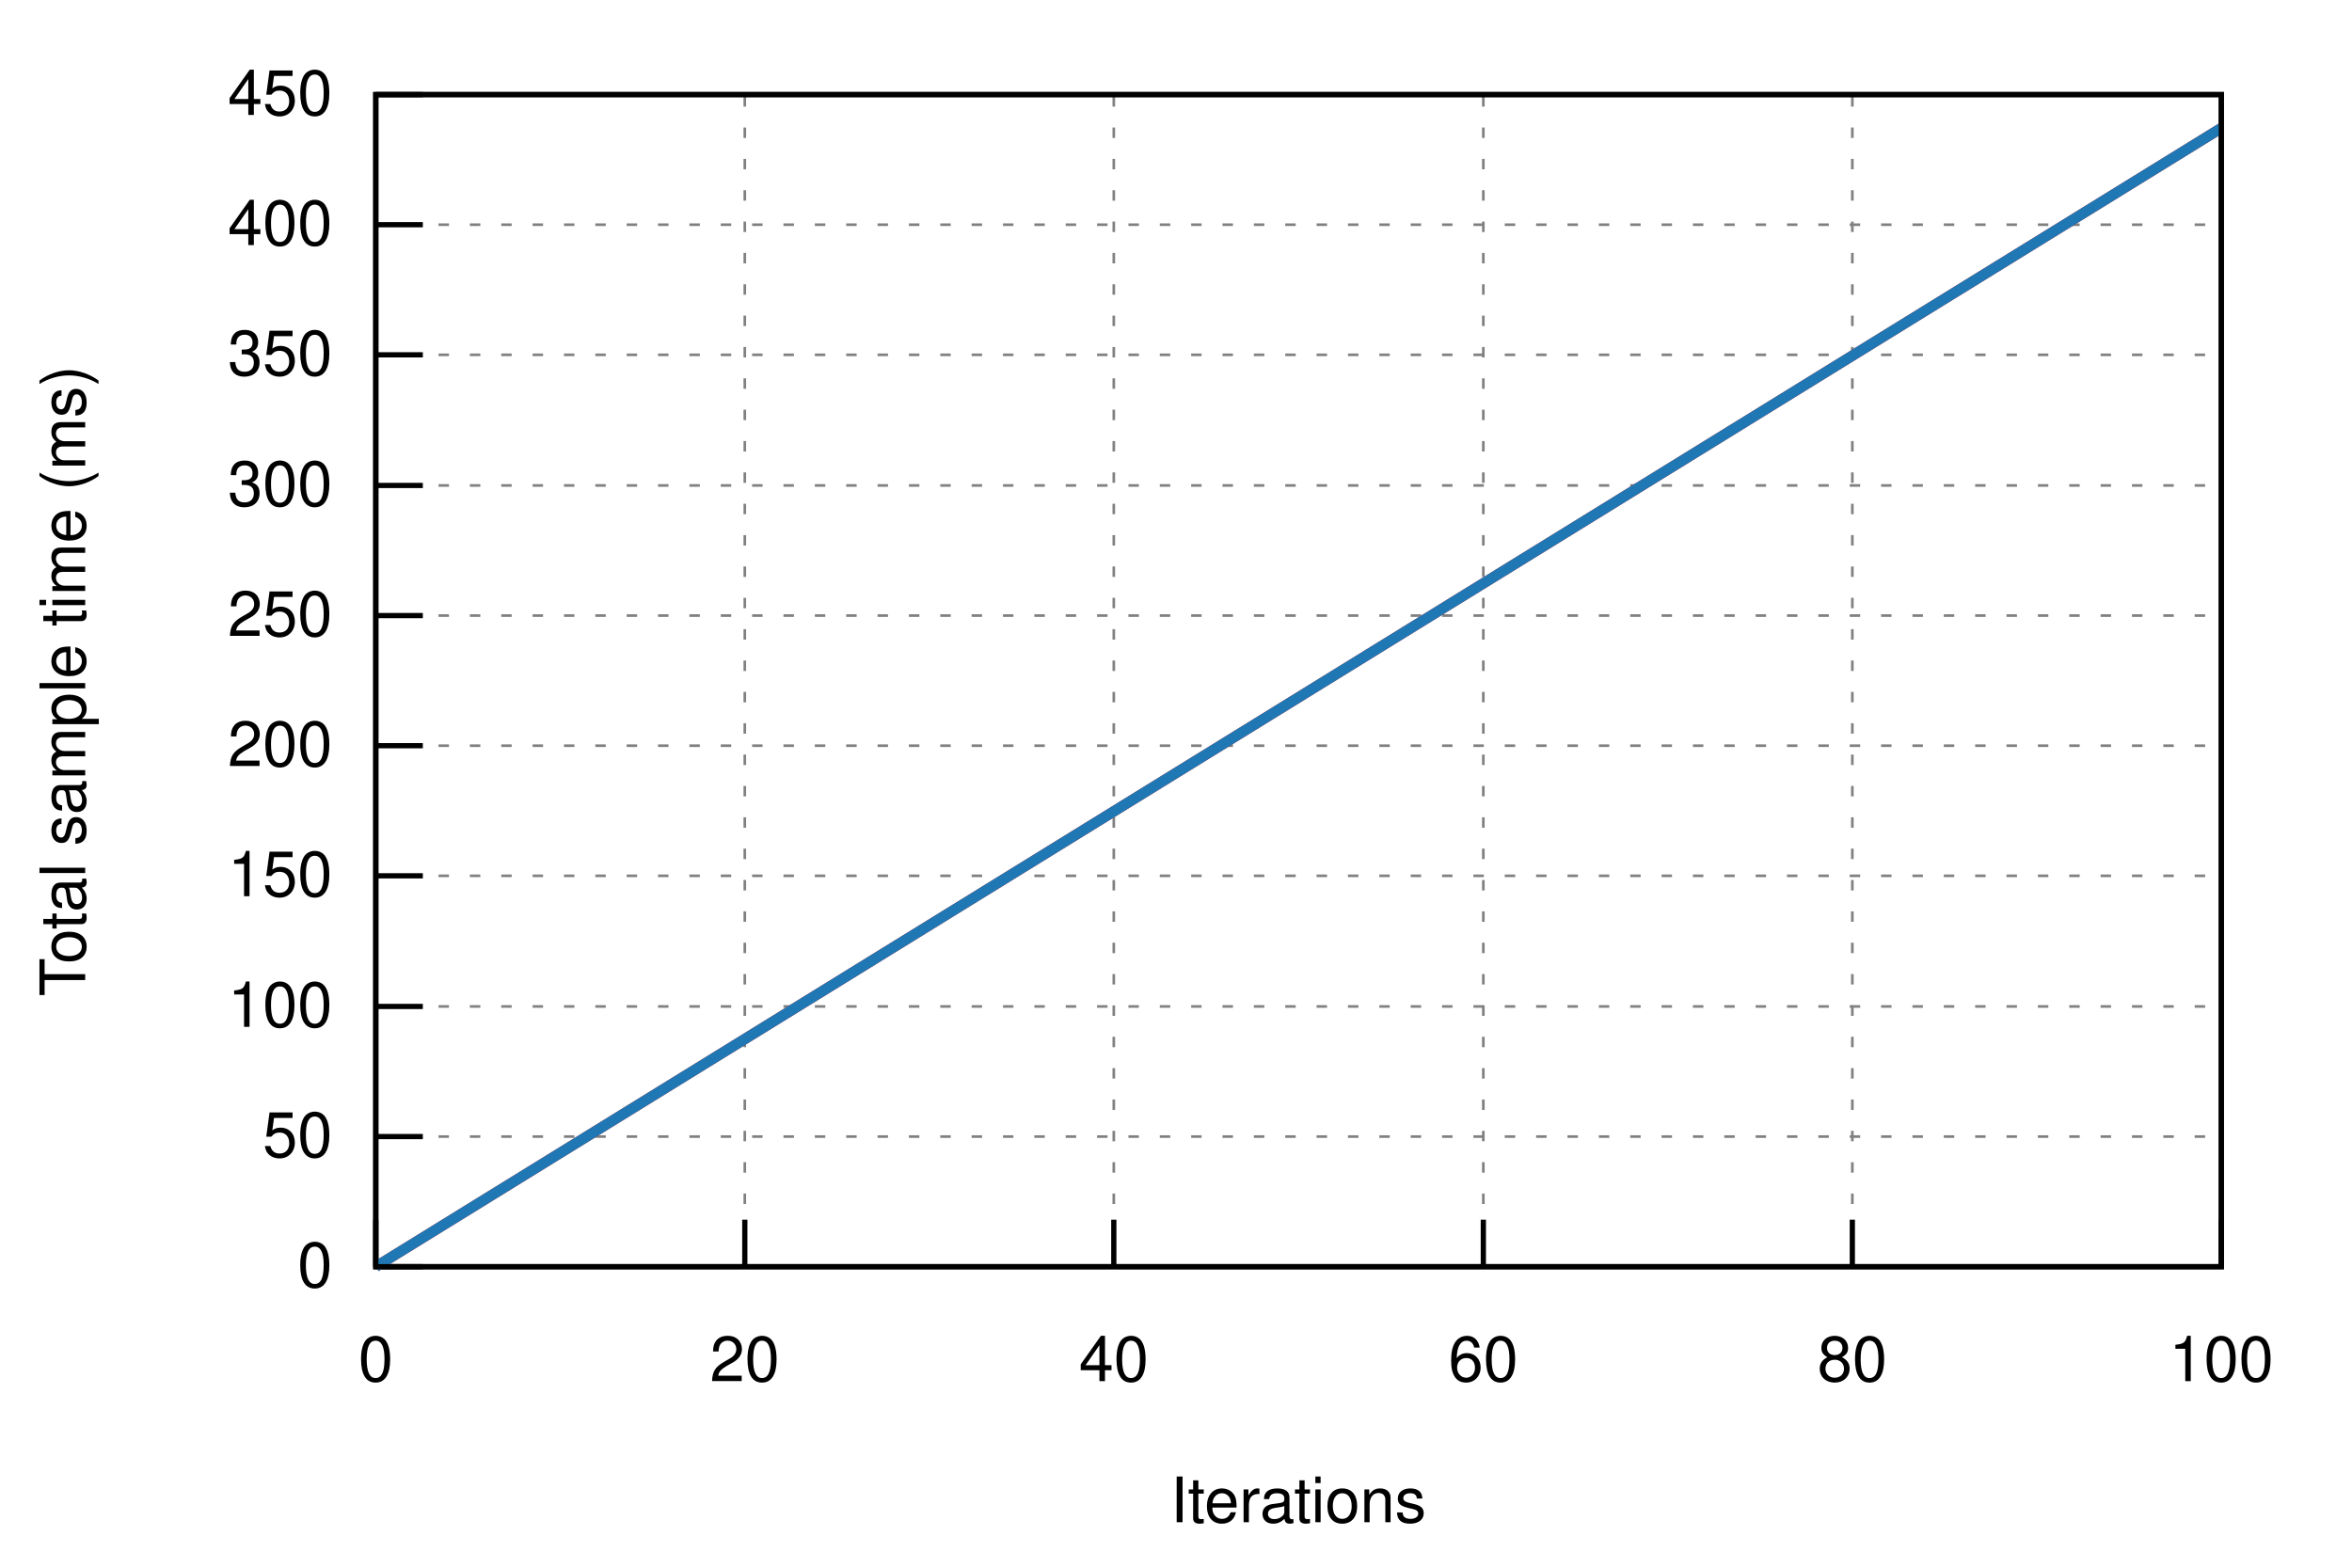
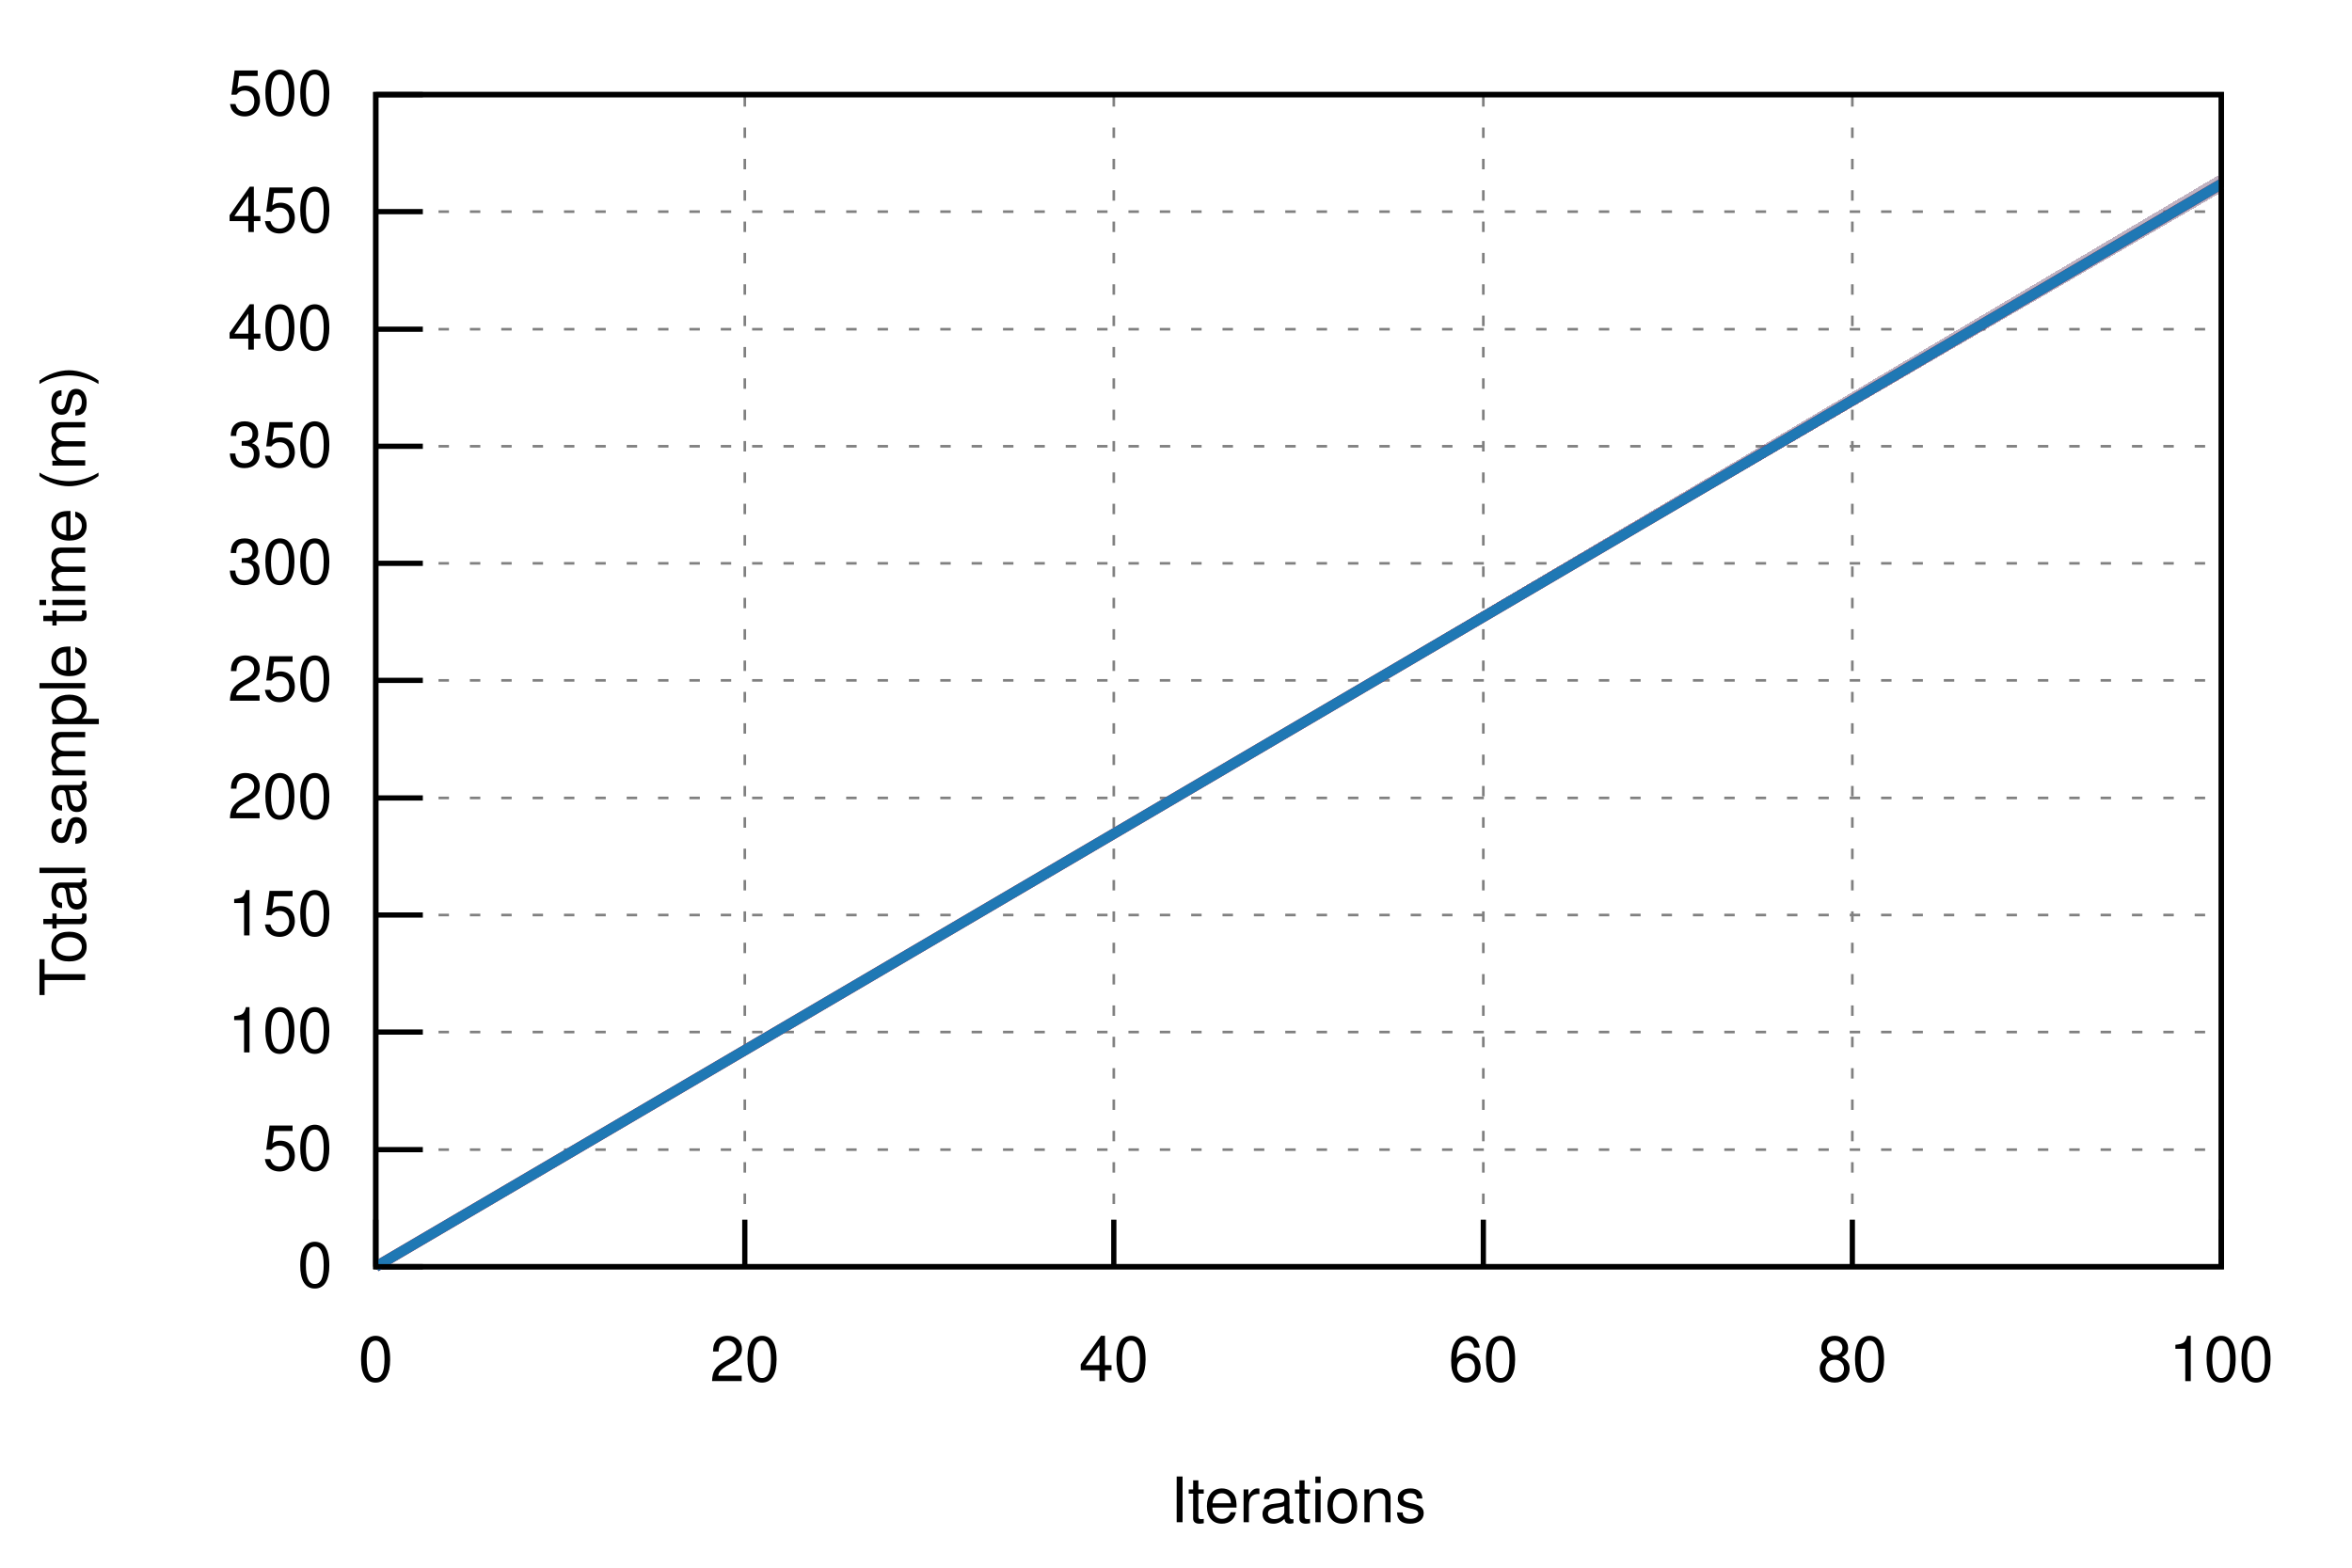
<svg xmlns="http://www.w3.org/2000/svg" xmlns:xlink="http://www.w3.org/1999/xlink" viewBox="0 0 450 300">
  <g id="gnuplot_canvas">
    <rect x="0" y="0" width="450" height="300" fill="none" />
    <defs>
      <circle id="gpDot" r="0.5" stroke-width="0.5" stroke="currentColor" />
      <path id="gpPt0" stroke-width="0.222" stroke="currentColor" d="M-1,0 h2 M0,-1 v2" />
      <path id="gpPt1" stroke-width="0.222" stroke="currentColor" d="M-1,-1 L1,1 M1,-1 L-1,1" />
      <path id="gpPt2" stroke-width="0.222" stroke="currentColor" d="M-1,0 L1,0 M0,-1 L0,1 M-1,-1 L1,1 M-1,1 L1,-1" />
      <rect id="gpPt3" stroke-width="0.222" stroke="currentColor" x="-1" y="-1" width="2" height="2" />
      <rect id="gpPt4" stroke-width="0.222" stroke="currentColor" fill="currentColor" x="-1" y="-1" width="2" height="2" />
      <circle id="gpPt5" stroke-width="0.222" stroke="currentColor" cx="0" cy="0" r="1" />
      <use xlink:href="#gpPt5" id="gpPt6" fill="currentColor" stroke="none" />
      <path id="gpPt7" stroke-width="0.222" stroke="currentColor" d="M0,-1.33 L-1.33,0.67 L1.33,0.67 z" />
      <use xlink:href="#gpPt7" id="gpPt8" fill="currentColor" stroke="none" />
      <use xlink:href="#gpPt7" id="gpPt9" stroke="currentColor" transform="rotate(180)" />
      <use xlink:href="#gpPt9" id="gpPt10" fill="currentColor" stroke="none" />
      <use xlink:href="#gpPt3" id="gpPt11" stroke="currentColor" transform="rotate(45)" />
      <use xlink:href="#gpPt11" id="gpPt12" fill="currentColor" stroke="none" />
      <path id="gpPt13" stroke-width="0.222" stroke="currentColor" d="M0,1.330 L1.265,0.411 L0.782,-1.067 L-0.782,-1.076 L-1.265,0.411 z" />
      <use xlink:href="#gpPt13" id="gpPt14" fill="currentColor" stroke="none" />
      <filter id="textbox" filterUnits="objectBoundingBox" x="0" y="0" height="1" width="1">
        <feFlood flood-color="white" flood-opacity="1" result="bgnd" />
        <feComposite in="SourceGraphic" in2="bgnd" operator="atop" />
      </filter>
      <filter id="greybox" filterUnits="objectBoundingBox" x="0" y="0" height="1" width="1">
        <feFlood flood-color="lightgrey" flood-opacity="1" result="grey" />
        <feComposite in="SourceGraphic" in2="grey" operator="atop" />
      </filter>
    </defs>
    <g fill="none" color="white" stroke="currentColor" stroke-width="1.00" stroke-linecap="butt" stroke-linejoin="miter">
</g>
    <g fill="none" color="black" stroke="currentColor" stroke-width="1.00" stroke-linecap="butt" stroke-linejoin="miter">
</g>
    <g fill="none" color="black" stroke="black" stroke-width="0.50" stroke-linecap="butt" stroke-linejoin="miter">
</g>
    <g fill="none" color="gray" stroke="currentColor" stroke-width="0.50" stroke-linecap="butt" stroke-linejoin="miter">
      <path stroke="gray" stroke-dasharray="2,4" class="gridline" d="M71.9,242.4 L425.0,242.4  " />
    </g>
    <g fill="none" color="gray" stroke="gray" stroke-width="1.00" stroke-linecap="butt" stroke-linejoin="miter">
</g>
    <g fill="none" color="black" stroke="currentColor" stroke-width="1.00" stroke-linecap="butt" stroke-linejoin="miter">
      <path stroke="black" d="M71.9,242.4 L80.9,242.4  " />
      <g transform="translate(63.6,246.3)" stroke="none" fill="black" font-family="Helvetica" font-size="12.00" text-anchor="end">
        <text>
          <tspan font-family="Helvetica"> 0</tspan>
        </text>
      </g>
    </g>
    <g fill="none" color="black" stroke="currentColor" stroke-width="1.00" stroke-linecap="butt" stroke-linejoin="miter">
</g>
    <g fill="none" color="black" stroke="black" stroke-width="0.50" stroke-linecap="butt" stroke-linejoin="miter">
</g>
    <g fill="none" color="gray" stroke="currentColor" stroke-width="0.50" stroke-linecap="butt" stroke-linejoin="miter">
-       <path stroke="gray" stroke-dasharray="2,4" class="gridline" d="M71.9,217.5 L425.0,217.5  " />
-     </g>
-     <g fill="none" color="gray" stroke="gray" stroke-width="1.00" stroke-linecap="butt" stroke-linejoin="miter">
- </g>
-     <g fill="none" color="black" stroke="currentColor" stroke-width="1.00" stroke-linecap="butt" stroke-linejoin="miter">
-       <path stroke="black" d="M71.9,217.5 L80.9,217.5  " />
-       <g transform="translate(63.6,221.4)" stroke="none" fill="black" font-family="Helvetica" font-size="12.00" text-anchor="end">
+       <path stroke="gray" stroke-dasharray="2,4" class="gridline" d="M71.9,220.0 L425.0,220.0  " />
+     </g>
+     <g fill="none" color="gray" stroke="gray" stroke-width="1.00" stroke-linecap="butt" stroke-linejoin="miter">
+ </g>
+     <g fill="none" color="black" stroke="currentColor" stroke-width="1.00" stroke-linecap="butt" stroke-linejoin="miter">
+       <path stroke="black" d="M71.9,220.0 L80.9,220.0  " />
+       <g transform="translate(63.6,223.9)" stroke="none" fill="black" font-family="Helvetica" font-size="12.00" text-anchor="end">
        <text>
          <tspan font-family="Helvetica"> 50</tspan>
        </text>
      </g>
    </g>
    <g fill="none" color="black" stroke="currentColor" stroke-width="1.00" stroke-linecap="butt" stroke-linejoin="miter">
</g>
    <g fill="none" color="black" stroke="black" stroke-width="0.50" stroke-linecap="butt" stroke-linejoin="miter">
</g>
    <g fill="none" color="gray" stroke="currentColor" stroke-width="0.50" stroke-linecap="butt" stroke-linejoin="miter">
-       <path stroke="gray" stroke-dasharray="2,4" class="gridline" d="M71.9,192.6 L425.0,192.6  " />
-     </g>
-     <g fill="none" color="gray" stroke="gray" stroke-width="1.00" stroke-linecap="butt" stroke-linejoin="miter">
- </g>
-     <g fill="none" color="black" stroke="currentColor" stroke-width="1.00" stroke-linecap="butt" stroke-linejoin="miter">
-       <path stroke="black" d="M71.9,192.6 L80.9,192.6  " />
-       <g transform="translate(63.6,196.5)" stroke="none" fill="black" font-family="Helvetica" font-size="12.00" text-anchor="end">
+       <path stroke="gray" stroke-dasharray="2,4" class="gridline" d="M71.9,197.5 L425.0,197.5  " />
+     </g>
+     <g fill="none" color="gray" stroke="gray" stroke-width="1.00" stroke-linecap="butt" stroke-linejoin="miter">
+ </g>
+     <g fill="none" color="black" stroke="currentColor" stroke-width="1.00" stroke-linecap="butt" stroke-linejoin="miter">
+       <path stroke="black" d="M71.9,197.5 L80.9,197.5  " />
+       <g transform="translate(63.6,201.4)" stroke="none" fill="black" font-family="Helvetica" font-size="12.00" text-anchor="end">
        <text>
          <tspan font-family="Helvetica"> 100</tspan>
        </text>
      </g>
    </g>
    <g fill="none" color="black" stroke="currentColor" stroke-width="1.00" stroke-linecap="butt" stroke-linejoin="miter">
</g>
    <g fill="none" color="black" stroke="black" stroke-width="0.50" stroke-linecap="butt" stroke-linejoin="miter">
</g>
    <g fill="none" color="gray" stroke="currentColor" stroke-width="0.50" stroke-linecap="butt" stroke-linejoin="miter">
-       <path stroke="gray" stroke-dasharray="2,4" class="gridline" d="M71.9,167.6 L425.0,167.6  " />
-     </g>
-     <g fill="none" color="gray" stroke="gray" stroke-width="1.00" stroke-linecap="butt" stroke-linejoin="miter">
- </g>
-     <g fill="none" color="black" stroke="currentColor" stroke-width="1.00" stroke-linecap="butt" stroke-linejoin="miter">
-       <path stroke="black" d="M71.9,167.6 L80.9,167.6  " />
-       <g transform="translate(63.6,171.5)" stroke="none" fill="black" font-family="Helvetica" font-size="12.00" text-anchor="end">
+       <path stroke="gray" stroke-dasharray="2,4" class="gridline" d="M71.9,175.1 L425.0,175.1  " />
+     </g>
+     <g fill="none" color="gray" stroke="gray" stroke-width="1.00" stroke-linecap="butt" stroke-linejoin="miter">
+ </g>
+     <g fill="none" color="black" stroke="currentColor" stroke-width="1.00" stroke-linecap="butt" stroke-linejoin="miter">
+       <path stroke="black" d="M71.9,175.1 L80.9,175.1  " />
+       <g transform="translate(63.6,179.0)" stroke="none" fill="black" font-family="Helvetica" font-size="12.00" text-anchor="end">
        <text>
          <tspan font-family="Helvetica"> 150</tspan>
        </text>
      </g>
    </g>
    <g fill="none" color="black" stroke="currentColor" stroke-width="1.00" stroke-linecap="butt" stroke-linejoin="miter">
</g>
    <g fill="none" color="black" stroke="black" stroke-width="0.50" stroke-linecap="butt" stroke-linejoin="miter">
</g>
    <g fill="none" color="gray" stroke="currentColor" stroke-width="0.50" stroke-linecap="butt" stroke-linejoin="miter">
-       <path stroke="gray" stroke-dasharray="2,4" class="gridline" d="M71.9,142.7 L425.0,142.7  " />
-     </g>
-     <g fill="none" color="gray" stroke="gray" stroke-width="1.00" stroke-linecap="butt" stroke-linejoin="miter">
- </g>
-     <g fill="none" color="black" stroke="currentColor" stroke-width="1.00" stroke-linecap="butt" stroke-linejoin="miter">
-       <path stroke="black" d="M71.9,142.7 L80.9,142.7  " />
-       <g transform="translate(63.6,146.6)" stroke="none" fill="black" font-family="Helvetica" font-size="12.00" text-anchor="end">
+       <path stroke="gray" stroke-dasharray="2,4" class="gridline" d="M71.9,152.7 L425.0,152.7  " />
+     </g>
+     <g fill="none" color="gray" stroke="gray" stroke-width="1.00" stroke-linecap="butt" stroke-linejoin="miter">
+ </g>
+     <g fill="none" color="black" stroke="currentColor" stroke-width="1.00" stroke-linecap="butt" stroke-linejoin="miter">
+       <path stroke="black" d="M71.9,152.7 L80.9,152.7  " />
+       <g transform="translate(63.6,156.6)" stroke="none" fill="black" font-family="Helvetica" font-size="12.00" text-anchor="end">
        <text>
          <tspan font-family="Helvetica"> 200</tspan>
        </text>
      </g>
    </g>
    <g fill="none" color="black" stroke="currentColor" stroke-width="1.00" stroke-linecap="butt" stroke-linejoin="miter">
</g>
    <g fill="none" color="black" stroke="black" stroke-width="0.50" stroke-linecap="butt" stroke-linejoin="miter">
</g>
    <g fill="none" color="gray" stroke="currentColor" stroke-width="0.50" stroke-linecap="butt" stroke-linejoin="miter">
-       <path stroke="gray" stroke-dasharray="2,4" class="gridline" d="M71.9,117.8 L425.0,117.8  " />
-     </g>
-     <g fill="none" color="gray" stroke="gray" stroke-width="1.00" stroke-linecap="butt" stroke-linejoin="miter">
- </g>
-     <g fill="none" color="black" stroke="currentColor" stroke-width="1.00" stroke-linecap="butt" stroke-linejoin="miter">
-       <path stroke="black" d="M71.9,117.8 L80.9,117.8  " />
-       <g transform="translate(63.6,121.7)" stroke="none" fill="black" font-family="Helvetica" font-size="12.00" text-anchor="end">
+       <path stroke="gray" stroke-dasharray="2,4" class="gridline" d="M71.9,130.2 L425.0,130.2  " />
+     </g>
+     <g fill="none" color="gray" stroke="gray" stroke-width="1.00" stroke-linecap="butt" stroke-linejoin="miter">
+ </g>
+     <g fill="none" color="black" stroke="currentColor" stroke-width="1.00" stroke-linecap="butt" stroke-linejoin="miter">
+       <path stroke="black" d="M71.9,130.2 L80.9,130.2  " />
+       <g transform="translate(63.6,134.1)" stroke="none" fill="black" font-family="Helvetica" font-size="12.00" text-anchor="end">
        <text>
          <tspan font-family="Helvetica"> 250</tspan>
        </text>
      </g>
    </g>
    <g fill="none" color="black" stroke="currentColor" stroke-width="1.00" stroke-linecap="butt" stroke-linejoin="miter">
</g>
    <g fill="none" color="black" stroke="black" stroke-width="0.50" stroke-linecap="butt" stroke-linejoin="miter">
</g>
    <g fill="none" color="gray" stroke="currentColor" stroke-width="0.50" stroke-linecap="butt" stroke-linejoin="miter">
-       <path stroke="gray" stroke-dasharray="2,4" class="gridline" d="M71.9,92.9 L425.0,92.9  " />
-     </g>
-     <g fill="none" color="gray" stroke="gray" stroke-width="1.00" stroke-linecap="butt" stroke-linejoin="miter">
- </g>
-     <g fill="none" color="black" stroke="currentColor" stroke-width="1.00" stroke-linecap="butt" stroke-linejoin="miter">
-       <path stroke="black" d="M71.9,92.9 L80.9,92.9  " />
-       <g transform="translate(63.6,96.8)" stroke="none" fill="black" font-family="Helvetica" font-size="12.00" text-anchor="end">
+       <path stroke="gray" stroke-dasharray="2,4" class="gridline" d="M71.9,107.8 L425.0,107.8  " />
+     </g>
+     <g fill="none" color="gray" stroke="gray" stroke-width="1.00" stroke-linecap="butt" stroke-linejoin="miter">
+ </g>
+     <g fill="none" color="black" stroke="currentColor" stroke-width="1.00" stroke-linecap="butt" stroke-linejoin="miter">
+       <path stroke="black" d="M71.9,107.8 L80.9,107.8  " />
+       <g transform="translate(63.6,111.7)" stroke="none" fill="black" font-family="Helvetica" font-size="12.00" text-anchor="end">
        <text>
          <tspan font-family="Helvetica"> 300</tspan>
        </text>
      </g>
    </g>
    <g fill="none" color="black" stroke="currentColor" stroke-width="1.00" stroke-linecap="butt" stroke-linejoin="miter">
</g>
    <g fill="none" color="black" stroke="black" stroke-width="0.50" stroke-linecap="butt" stroke-linejoin="miter">
</g>
    <g fill="none" color="gray" stroke="currentColor" stroke-width="0.50" stroke-linecap="butt" stroke-linejoin="miter">
-       <path stroke="gray" stroke-dasharray="2,4" class="gridline" d="M71.9,67.9 L425.0,67.9  " />
-     </g>
-     <g fill="none" color="gray" stroke="gray" stroke-width="1.00" stroke-linecap="butt" stroke-linejoin="miter">
- </g>
-     <g fill="none" color="black" stroke="currentColor" stroke-width="1.00" stroke-linecap="butt" stroke-linejoin="miter">
-       <path stroke="black" d="M71.9,67.9 L80.9,67.9  " />
-       <g transform="translate(63.6,71.8)" stroke="none" fill="black" font-family="Helvetica" font-size="12.00" text-anchor="end">
+       <path stroke="gray" stroke-dasharray="2,4" class="gridline" d="M71.9,85.4 L425.0,85.4  " />
+     </g>
+     <g fill="none" color="gray" stroke="gray" stroke-width="1.00" stroke-linecap="butt" stroke-linejoin="miter">
+ </g>
+     <g fill="none" color="black" stroke="currentColor" stroke-width="1.00" stroke-linecap="butt" stroke-linejoin="miter">
+       <path stroke="black" d="M71.9,85.4 L80.9,85.4  " />
+       <g transform="translate(63.6,89.3)" stroke="none" fill="black" font-family="Helvetica" font-size="12.00" text-anchor="end">
        <text>
          <tspan font-family="Helvetica"> 350</tspan>
        </text>
      </g>
    </g>
    <g fill="none" color="black" stroke="currentColor" stroke-width="1.00" stroke-linecap="butt" stroke-linejoin="miter">
</g>
    <g fill="none" color="black" stroke="black" stroke-width="0.50" stroke-linecap="butt" stroke-linejoin="miter">
</g>
    <g fill="none" color="gray" stroke="currentColor" stroke-width="0.50" stroke-linecap="butt" stroke-linejoin="miter">
-       <path stroke="gray" stroke-dasharray="2,4" class="gridline" d="M71.9,43.0 L425.0,43.0  " />
-     </g>
-     <g fill="none" color="gray" stroke="gray" stroke-width="1.00" stroke-linecap="butt" stroke-linejoin="miter">
- </g>
-     <g fill="none" color="black" stroke="currentColor" stroke-width="1.00" stroke-linecap="butt" stroke-linejoin="miter">
-       <path stroke="black" d="M71.9,43.0 L80.9,43.0  " />
-       <g transform="translate(63.6,46.9)" stroke="none" fill="black" font-family="Helvetica" font-size="12.00" text-anchor="end">
+       <path stroke="gray" stroke-dasharray="2,4" class="gridline" d="M71.9,63.0 L425.0,63.0  " />
+     </g>
+     <g fill="none" color="gray" stroke="gray" stroke-width="1.00" stroke-linecap="butt" stroke-linejoin="miter">
+ </g>
+     <g fill="none" color="black" stroke="currentColor" stroke-width="1.00" stroke-linecap="butt" stroke-linejoin="miter">
+       <path stroke="black" d="M71.9,63.0 L80.9,63.0  " />
+       <g transform="translate(63.6,66.9)" stroke="none" fill="black" font-family="Helvetica" font-size="12.00" text-anchor="end">
        <text>
          <tspan font-family="Helvetica"> 400</tspan>
+         </text>
+       </g>
+     </g>
+     <g fill="none" color="black" stroke="currentColor" stroke-width="1.00" stroke-linecap="butt" stroke-linejoin="miter">
+ </g>
+     <g fill="none" color="black" stroke="black" stroke-width="0.50" stroke-linecap="butt" stroke-linejoin="miter">
+ </g>
+     <g fill="none" color="gray" stroke="currentColor" stroke-width="0.50" stroke-linecap="butt" stroke-linejoin="miter">
+       <path stroke="gray" stroke-dasharray="2,4" class="gridline" d="M71.9,40.5 L425.0,40.5  " />
+     </g>
+     <g fill="none" color="gray" stroke="gray" stroke-width="1.00" stroke-linecap="butt" stroke-linejoin="miter">
+ </g>
+     <g fill="none" color="black" stroke="currentColor" stroke-width="1.00" stroke-linecap="butt" stroke-linejoin="miter">
+       <path stroke="black" d="M71.9,40.5 L80.9,40.5  " />
+       <g transform="translate(63.6,44.4)" stroke="none" fill="black" font-family="Helvetica" font-size="12.00" text-anchor="end">
+         <text>
+           <tspan font-family="Helvetica"> 450</tspan>
        </text>
      </g>
    </g>
    <g fill="none" color="black" stroke="currentColor" stroke-width="1.00" stroke-linecap="butt" stroke-linejoin="miter">
</g>
    <g fill="none" color="black" stroke="black" stroke-width="0.50" stroke-linecap="butt" stroke-linejoin="miter">
</g>
    <g fill="none" color="gray" stroke="currentColor" stroke-width="0.50" stroke-linecap="butt" stroke-linejoin="miter">
      <path stroke="gray" stroke-dasharray="2,4" class="gridline" d="M71.9,18.1 L425.0,18.1  " />
    </g>
    <g fill="none" color="gray" stroke="gray" stroke-width="1.00" stroke-linecap="butt" stroke-linejoin="miter">
</g>
    <g fill="none" color="black" stroke="currentColor" stroke-width="1.00" stroke-linecap="butt" stroke-linejoin="miter">
      <path stroke="black" d="M71.9,18.1 L80.9,18.1  " />
      <g transform="translate(63.6,22.0)" stroke="none" fill="black" font-family="Helvetica" font-size="12.00" text-anchor="end">
        <text>
-           <tspan font-family="Helvetica"> 450</tspan>
+           <tspan font-family="Helvetica"> 500</tspan>
        </text>
      </g>
    </g>
    <g fill="none" color="black" stroke="currentColor" stroke-width="1.00" stroke-linecap="butt" stroke-linejoin="miter">
</g>
    <g fill="none" color="black" stroke="black" stroke-width="0.50" stroke-linecap="butt" stroke-linejoin="miter">
</g>
    <g fill="none" color="gray" stroke="currentColor" stroke-width="0.50" stroke-linecap="butt" stroke-linejoin="miter">
      <path stroke="gray" stroke-dasharray="2,4" class="gridline" d="M71.9,242.4 L71.9,18.1  " />
    </g>
    <g fill="none" color="gray" stroke="gray" stroke-width="1.00" stroke-linecap="butt" stroke-linejoin="miter">
</g>
    <g fill="none" color="black" stroke="currentColor" stroke-width="1.00" stroke-linecap="butt" stroke-linejoin="miter">
      <path stroke="black" d="M71.9,242.4 L71.9,233.4  " />
      <g transform="translate(71.9,264.3)" stroke="none" fill="black" font-family="Helvetica" font-size="12.00" text-anchor="middle">
        <text>
          <tspan font-family="Helvetica"> 0</tspan>
        </text>
      </g>
    </g>
    <g fill="none" color="black" stroke="currentColor" stroke-width="1.00" stroke-linecap="butt" stroke-linejoin="miter">
</g>
    <g fill="none" color="black" stroke="black" stroke-width="0.50" stroke-linecap="butt" stroke-linejoin="miter">
</g>
    <g fill="none" color="gray" stroke="currentColor" stroke-width="0.50" stroke-linecap="butt" stroke-linejoin="miter">
      <path stroke="gray" stroke-dasharray="2,4" class="gridline" d="M142.5,242.4 L142.5,18.1  " />
    </g>
    <g fill="none" color="gray" stroke="gray" stroke-width="1.00" stroke-linecap="butt" stroke-linejoin="miter">
</g>
    <g fill="none" color="black" stroke="currentColor" stroke-width="1.00" stroke-linecap="butt" stroke-linejoin="miter">
      <path stroke="black" d="M142.5,242.4 L142.5,233.4  " />
      <g transform="translate(142.5,264.3)" stroke="none" fill="black" font-family="Helvetica" font-size="12.00" text-anchor="middle">
        <text>
          <tspan font-family="Helvetica"> 20</tspan>
        </text>
      </g>
    </g>
    <g fill="none" color="black" stroke="currentColor" stroke-width="1.00" stroke-linecap="butt" stroke-linejoin="miter">
</g>
    <g fill="none" color="black" stroke="black" stroke-width="0.50" stroke-linecap="butt" stroke-linejoin="miter">
</g>
    <g fill="none" color="gray" stroke="currentColor" stroke-width="0.50" stroke-linecap="butt" stroke-linejoin="miter">
      <path stroke="gray" stroke-dasharray="2,4" class="gridline" d="M213.1,242.4 L213.1,18.1  " />
    </g>
    <g fill="none" color="gray" stroke="gray" stroke-width="1.00" stroke-linecap="butt" stroke-linejoin="miter">
</g>
    <g fill="none" color="black" stroke="currentColor" stroke-width="1.00" stroke-linecap="butt" stroke-linejoin="miter">
      <path stroke="black" d="M213.1,242.4 L213.1,233.4  " />
      <g transform="translate(213.1,264.3)" stroke="none" fill="black" font-family="Helvetica" font-size="12.00" text-anchor="middle">
        <text>
          <tspan font-family="Helvetica"> 40</tspan>
        </text>
      </g>
    </g>
    <g fill="none" color="black" stroke="currentColor" stroke-width="1.00" stroke-linecap="butt" stroke-linejoin="miter">
</g>
    <g fill="none" color="black" stroke="black" stroke-width="0.50" stroke-linecap="butt" stroke-linejoin="miter">
</g>
    <g fill="none" color="gray" stroke="currentColor" stroke-width="0.50" stroke-linecap="butt" stroke-linejoin="miter">
      <path stroke="gray" stroke-dasharray="2,4" class="gridline" d="M283.8,242.4 L283.8,18.1  " />
    </g>
    <g fill="none" color="gray" stroke="gray" stroke-width="1.00" stroke-linecap="butt" stroke-linejoin="miter">
</g>
    <g fill="none" color="black" stroke="currentColor" stroke-width="1.00" stroke-linecap="butt" stroke-linejoin="miter">
      <path stroke="black" d="M283.8,242.4 L283.8,233.4  " />
      <g transform="translate(283.8,264.3)" stroke="none" fill="black" font-family="Helvetica" font-size="12.00" text-anchor="middle">
        <text>
          <tspan font-family="Helvetica"> 60</tspan>
        </text>
      </g>
    </g>
    <g fill="none" color="black" stroke="currentColor" stroke-width="1.00" stroke-linecap="butt" stroke-linejoin="miter">
</g>
    <g fill="none" color="black" stroke="black" stroke-width="0.50" stroke-linecap="butt" stroke-linejoin="miter">
</g>
    <g fill="none" color="gray" stroke="currentColor" stroke-width="0.50" stroke-linecap="butt" stroke-linejoin="miter">
      <path stroke="gray" stroke-dasharray="2,4" class="gridline" d="M354.4,242.4 L354.4,18.1  " />
    </g>
    <g fill="none" color="gray" stroke="gray" stroke-width="1.00" stroke-linecap="butt" stroke-linejoin="miter">
</g>
    <g fill="none" color="black" stroke="currentColor" stroke-width="1.00" stroke-linecap="butt" stroke-linejoin="miter">
      <path stroke="black" d="M354.4,242.4 L354.4,233.4  " />
      <g transform="translate(354.4,264.3)" stroke="none" fill="black" font-family="Helvetica" font-size="12.00" text-anchor="middle">
        <text>
          <tspan font-family="Helvetica"> 80</tspan>
        </text>
      </g>
    </g>
    <g fill="none" color="black" stroke="currentColor" stroke-width="1.00" stroke-linecap="butt" stroke-linejoin="miter">
</g>
    <g fill="none" color="black" stroke="black" stroke-width="0.50" stroke-linecap="butt" stroke-linejoin="miter">
</g>
    <g fill="none" color="gray" stroke="currentColor" stroke-width="0.50" stroke-linecap="butt" stroke-linejoin="miter">
      <path stroke="gray" stroke-dasharray="2,4" class="gridline" d="M425.0,242.4 L425.0,18.1  " />
    </g>
    <g fill="none" color="gray" stroke="gray" stroke-width="1.00" stroke-linecap="butt" stroke-linejoin="miter">
</g>
    <g fill="none" color="black" stroke="currentColor" stroke-width="1.00" stroke-linecap="butt" stroke-linejoin="miter">
      <path stroke="black" d="M425.0,242.4 L425.0,233.4  " />
      <g transform="translate(425.0,264.3)" stroke="none" fill="black" font-family="Helvetica" font-size="12.00" text-anchor="middle">
        <text>
          <tspan font-family="Helvetica"> 100</tspan>
        </text>
      </g>
    </g>
    <g fill="none" color="black" stroke="currentColor" stroke-width="1.00" stroke-linecap="butt" stroke-linejoin="miter">
</g>
    <g fill="none" color="black" stroke="currentColor" stroke-width="1.00" stroke-linecap="butt" stroke-linejoin="miter">
      <path stroke="black" d="M71.9,18.1 L71.9,242.4 L425.0,242.4 L425.0,18.1 L71.9,18.1 Z  " />
    </g>
    <g fill="none" color="black" stroke="currentColor" stroke-width="1.00" stroke-linecap="butt" stroke-linejoin="miter">
      <g transform="translate(16.3,130.3) rotate(270)" stroke="none" fill="black" font-family="Helvetica" font-size="12.00" text-anchor="middle">
        <text>
          <tspan font-family="Helvetica">Total sample time (ms)</tspan>
        </text>
      </g>
    </g>
    <g fill="none" color="black" stroke="currentColor" stroke-width="1.00" stroke-linecap="butt" stroke-linejoin="miter">
      <g transform="translate(248.4,291.3)" stroke="none" fill="black" font-family="Helvetica" font-size="12.00" text-anchor="middle">
        <text>
          <tspan font-family="Helvetica">Iterations</tspan>
        </text>
      </g>
    </g>
    <g fill="none" color="black" stroke="currentColor" stroke-width="1.00" stroke-linecap="butt" stroke-linejoin="miter">
</g>
    <g id="gnuplot_plot_1">
      <g fill="none" color="black" stroke="currentColor" stroke-width="1.00" stroke-linecap="butt" stroke-linejoin="miter">
        <g stroke="none" shape-rendering="crispEdges">
          <polygon fill="rgb(227,  26,  28)" fill-opacity="0.25" points="71.9,242.4 71.9,242.4 71.9,242.4 " />
-           <polygon fill="rgb(227,  26,  28)" fill-opacity="0.25" points="71.9,242.4 425.0,25.0 425.0,24.0 " />
+           <polygon fill="rgb(227,  26,  28)" fill-opacity="0.25" points="71.9,242.4 425.0,36.8 425.0,33.2 " />
        </g>
      </g>
    </g>
    <g id="gnuplot_plot_2">
      <g fill="none" color="black" stroke="currentColor" stroke-width="1.00" stroke-linecap="butt" stroke-linejoin="miter">
        <g stroke="none" shape-rendering="crispEdges">
          <polygon fill="rgb( 31, 120, 180)" fill-opacity="0.25" points="71.9,242.4 71.9,242.4 71.9,242.4 " />
-           <polygon fill="rgb( 31, 120, 180)" fill-opacity="0.25" points="71.9,242.4 425.0,25.0 425.0,24.0 " />
+           <polygon fill="rgb( 31, 120, 180)" fill-opacity="0.25" points="71.9,242.4 425.0,36.8 425.0,33.2 " />
        </g>
      </g>
    </g>
    <g id="gnuplot_plot_3">
      <g fill="none" color="white" stroke="rgb( 31, 120, 180)" stroke-width="2.00" stroke-linecap="butt" stroke-linejoin="miter">
</g>
      <g fill="none" color="black" stroke="currentColor" stroke-width="2.00" stroke-linecap="butt" stroke-linejoin="miter">
-         <path stroke="rgb(227,  26,  28)" d="M71.9,242.4 L425.0,24.5  " />
+         <path stroke="rgb(227,  26,  28)" d="M71.9,242.4 L425.0,35.2  " />
      </g>
    </g>
    <g id="gnuplot_plot_4">
      <g fill="none" color="black" stroke="currentColor" stroke-width="2.00" stroke-linecap="butt" stroke-linejoin="miter">
-         <path stroke="rgb( 31, 120, 180)" d="M71.9,242.4 L425.0,24.5  " />
+         <path stroke="rgb( 31, 120, 180)" d="M71.9,242.4 L425.0,35.2  " />
      </g>
    </g>
    <g fill="none" color="black" stroke="currentColor" stroke-width="2.00" stroke-linecap="butt" stroke-linejoin="miter">
</g>
    <g fill="none" color="black" stroke="black" stroke-width="1.00" stroke-linecap="butt" stroke-linejoin="miter">
</g>
    <g fill="none" color="black" stroke="currentColor" stroke-width="1.00" stroke-linecap="butt" stroke-linejoin="miter">
      <path stroke="black" d="M71.9,18.1 L71.9,242.4 L425.0,242.4 L425.0,18.1 L71.9,18.1 Z  " />
    </g>
    <g fill="none" color="black" stroke="currentColor" stroke-width="1.00" stroke-linecap="butt" stroke-linejoin="miter">
</g>
  </g>
</svg>
